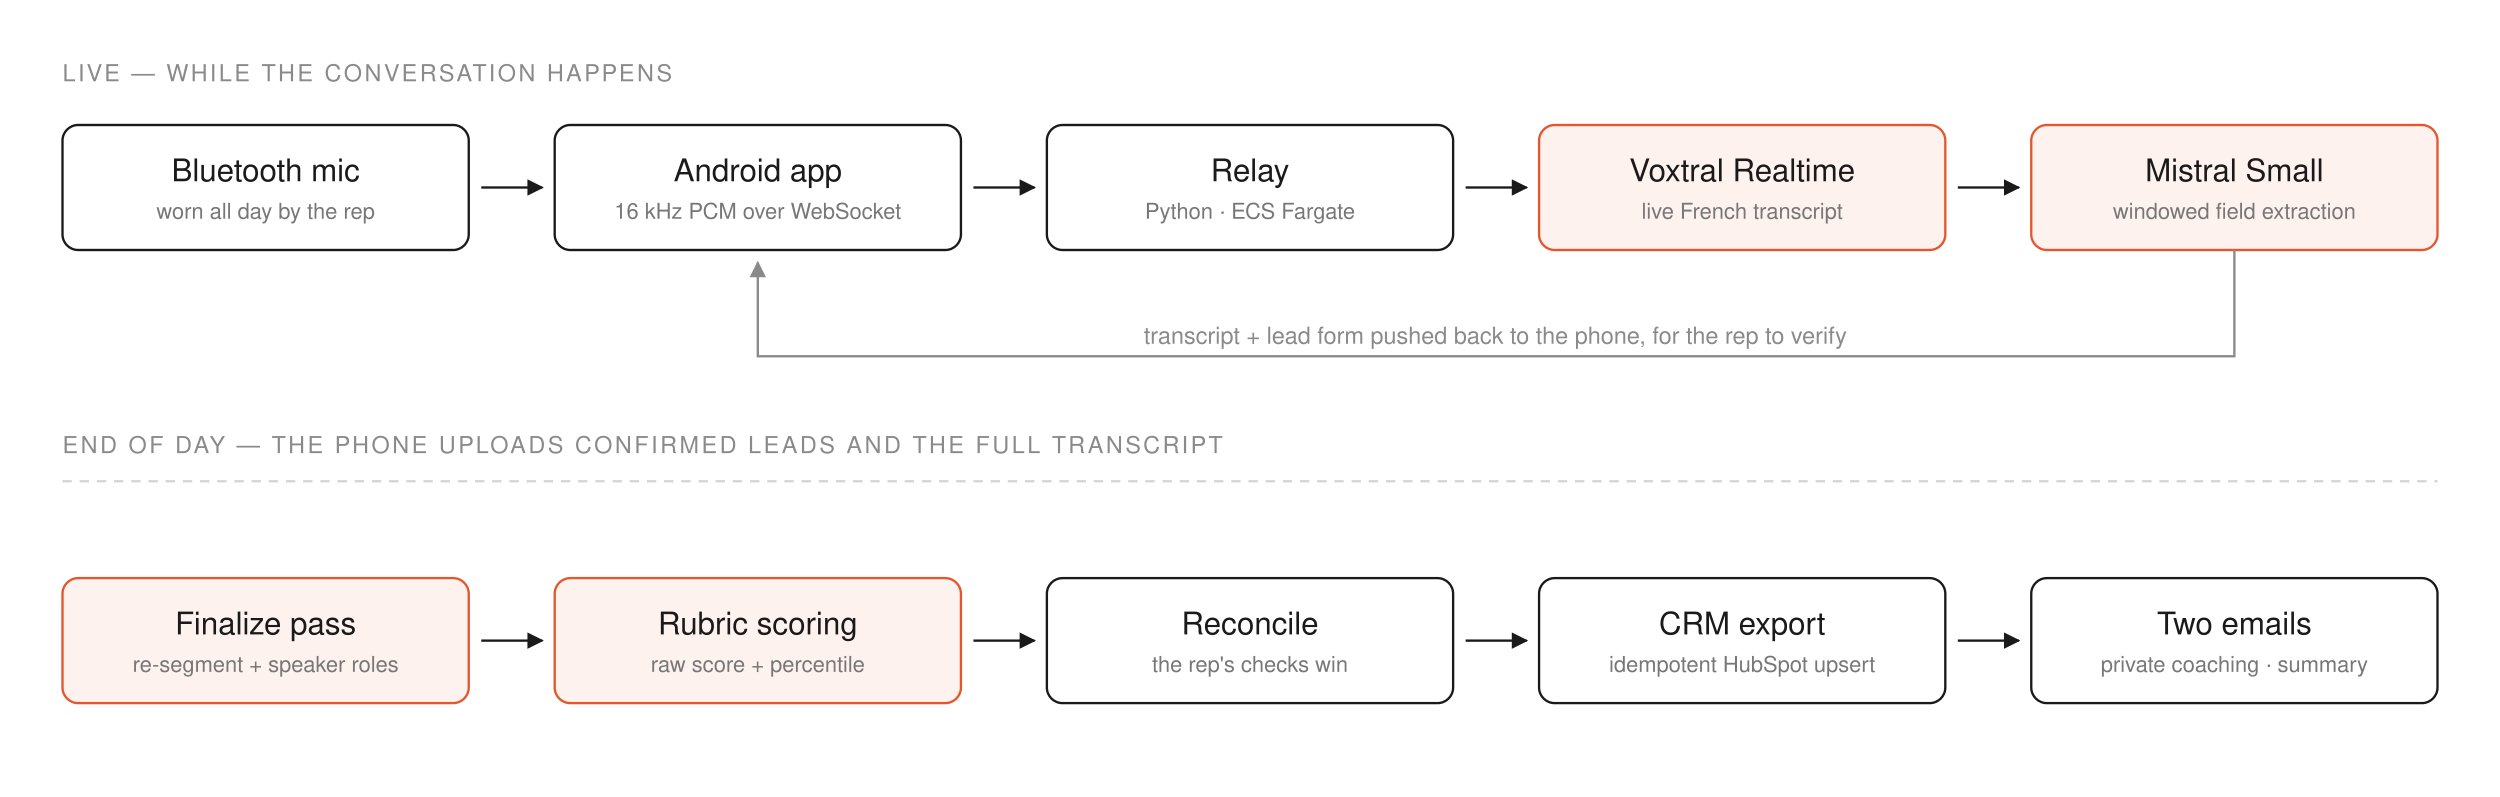
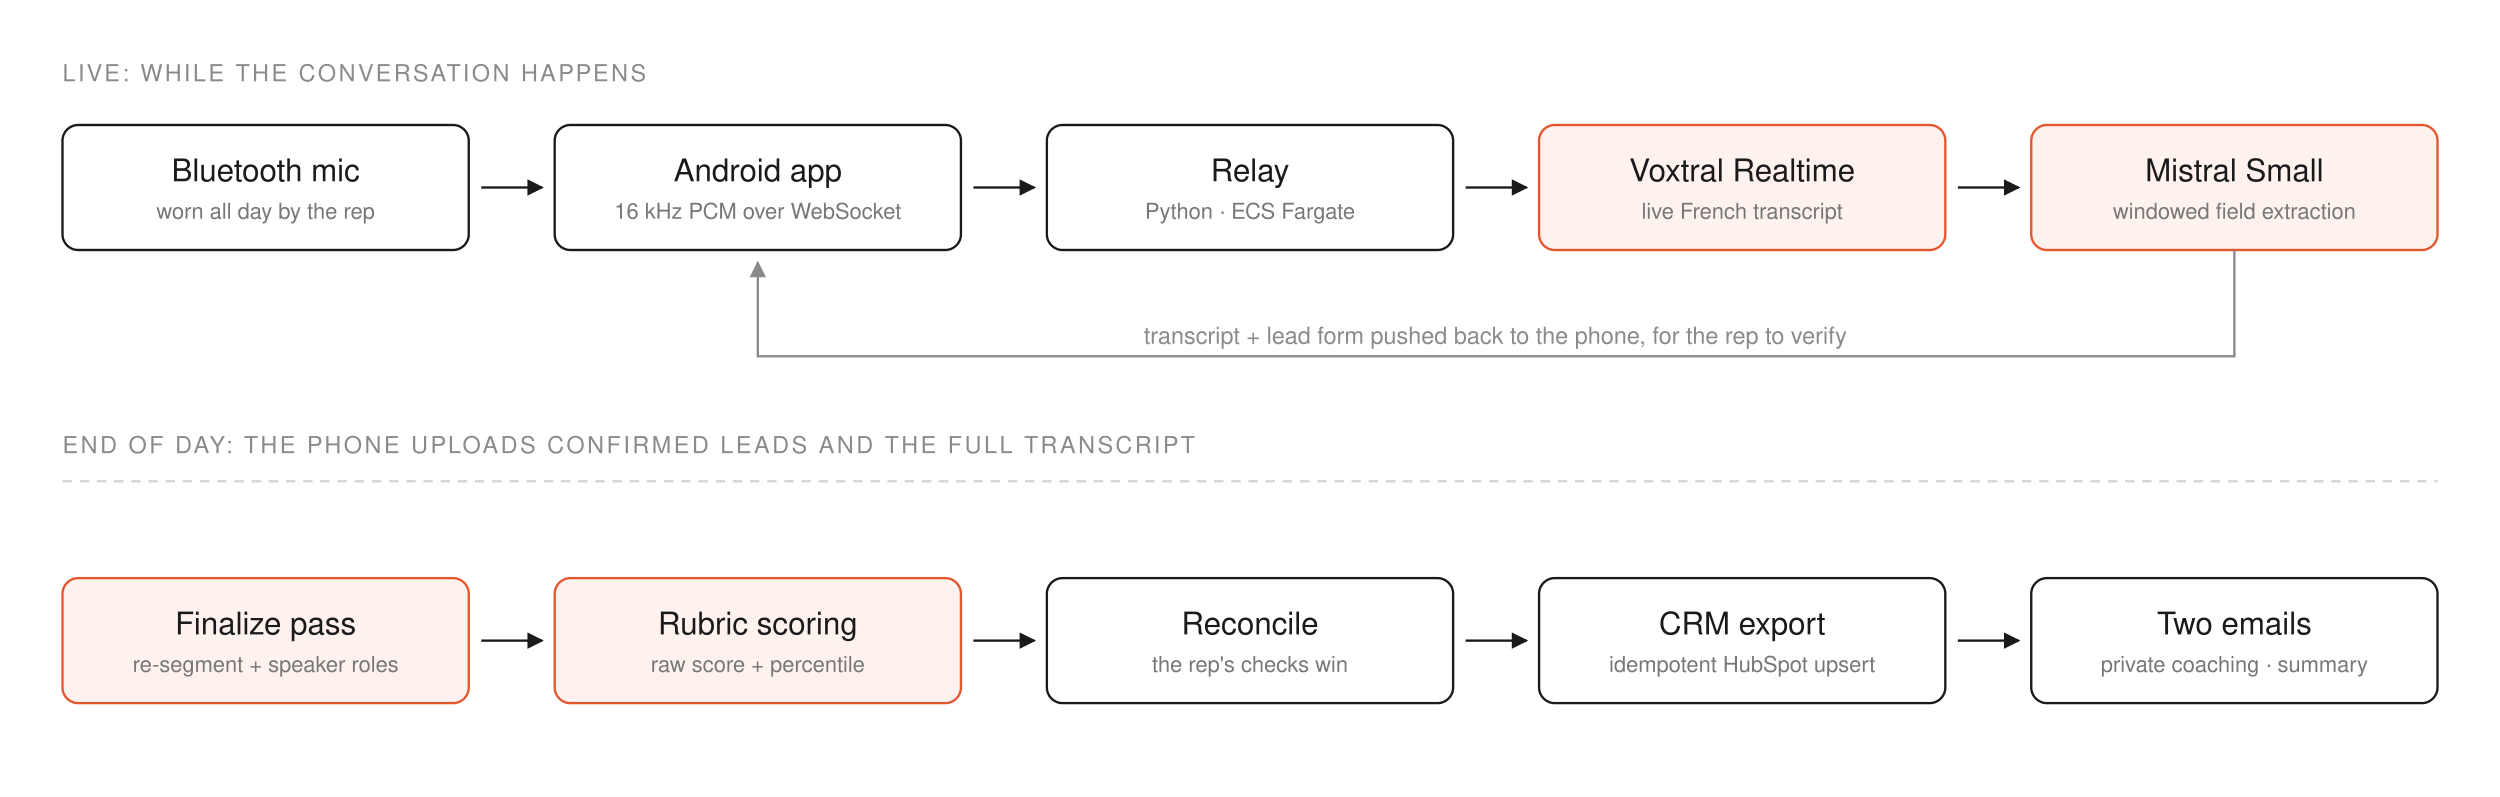
<svg xmlns="http://www.w3.org/2000/svg" viewBox="0 0 1600 510" width="1600" height="510" font-family="Helvetica Neue, Helvetica, Arial, sans-serif">
  <defs>
    <marker id="ar" viewBox="0 0 10 10" refX="9" refY="5" markerWidth="7" markerHeight="7" orient="auto-start-reverse">
      <path d="M0,0 L10,5 L0,10 z" fill="#1a1a1a" />
    </marker>
    <marker id="ag" viewBox="0 0 10 10" refX="9" refY="5" markerWidth="7" markerHeight="7" orient="auto-start-reverse">
      <path d="M0,0 L10,5 L0,10 z" fill="#8a8a8a" />
    </marker>
  </defs>
  <rect width="1600" height="510" fill="#ffffff" />
-   <text x="40" y="52" font-size="15" fill="#8a8a8a" letter-spacing="1.6">LIVE — WHILE THE CONVERSATION HAPPENS</text>
+   <text x="40" y="52" font-size="15" fill="#8a8a8a" letter-spacing="1.6">LIVE: WHILE THE CONVERSATION HAPPENS</text>
  <g stroke="#1a1a1a" stroke-width="1.5" fill="#ffffff">
    <rect x="40" y="80" width="260" height="80" rx="10" />
    <rect x="355" y="80" width="260" height="80" rx="10" />
    <rect x="670" y="80" width="260" height="80" rx="10" />
  </g>
  <g stroke="#e4572e" stroke-width="1.5" fill="#fdf2ee">
    <rect x="985" y="80" width="260" height="80" rx="10" />
    <rect x="1300" y="80" width="260" height="80" rx="10" />
  </g>
  <g text-anchor="middle" fill="#1a1a1a" font-size="20">
    <text x="170" y="116">Bluetooth mic</text>
    <text x="485" y="116">Android app</text>
    <text x="800" y="116">Relay</text>
    <text x="1115" y="116">Voxtral Realtime</text>
    <text x="1430" y="116">Mistral Small</text>
  </g>
  <g text-anchor="middle" fill="#777777" font-size="14">
    <text x="170" y="140">worn all day by the rep</text>
    <text x="485" y="140">16 kHz PCM over WebSocket</text>
    <text x="800" y="140">Python · ECS Fargate</text>
    <text x="1115" y="140">live French transcript</text>
    <text x="1430" y="140">windowed field extraction</text>
  </g>
  <g stroke="#1a1a1a" stroke-width="1.5" marker-end="url(#ar)">
    <line x1="308" y1="120" x2="347" y2="120" />
    <line x1="623" y1="120" x2="662" y2="120" />
    <line x1="938" y1="120" x2="977" y2="120" />
    <line x1="1253" y1="120" x2="1292" y2="120" />
  </g>
  <path d="M1430 160 L1430 228 L485 228 L485 168" fill="none" stroke="#8a8a8a" stroke-width="1.5" marker-end="url(#ag)" />
  <text x="957" y="220" text-anchor="middle" font-size="15" fill="#8a8a8a">transcript + lead form pushed back to the phone, for the rep to verify</text>
-   <text x="40" y="290" font-size="15" fill="#8a8a8a" letter-spacing="1.6">END OF DAY — THE PHONE UPLOADS CONFIRMED LEADS AND THE FULL TRANSCRIPT</text>
+   <text x="40" y="290" font-size="15" fill="#8a8a8a" letter-spacing="1.6">END OF DAY: THE PHONE UPLOADS CONFIRMED LEADS AND THE FULL TRANSCRIPT</text>
  <line x1="40" y1="308" x2="1560" y2="308" stroke="#d5d5d5" stroke-width="1.5" stroke-dasharray="6 5" />
  <g stroke="#e4572e" stroke-width="1.5" fill="#fdf2ee">
    <rect x="40" y="370" width="260" height="80" rx="10" />
    <rect x="355" y="370" width="260" height="80" rx="10" />
  </g>
  <g stroke="#1a1a1a" stroke-width="1.5" fill="#ffffff">
    <rect x="670" y="370" width="260" height="80" rx="10" />
    <rect x="985" y="370" width="260" height="80" rx="10" />
    <rect x="1300" y="370" width="260" height="80" rx="10" />
  </g>
  <g text-anchor="middle" fill="#1a1a1a" font-size="20">
    <text x="170" y="406">Finalize pass</text>
    <text x="485" y="406">Rubric scoring</text>
    <text x="800" y="406">Reconcile</text>
    <text x="1115" y="406">CRM export</text>
    <text x="1430" y="406">Two emails</text>
  </g>
  <g text-anchor="middle" fill="#777777" font-size="14">
    <text x="170" y="430">re-segment + speaker roles</text>
    <text x="485" y="430">raw score + percentile</text>
    <text x="800" y="430">the rep's checks win</text>
    <text x="1115" y="430">idempotent HubSpot upsert</text>
    <text x="1430" y="430">private coaching · summary</text>
  </g>
  <g stroke="#1a1a1a" stroke-width="1.5" marker-end="url(#ar)">
    <line x1="308" y1="410" x2="347" y2="410" />
    <line x1="623" y1="410" x2="662" y2="410" />
    <line x1="938" y1="410" x2="977" y2="410" />
    <line x1="1253" y1="410" x2="1292" y2="410" />
  </g>
</svg>
